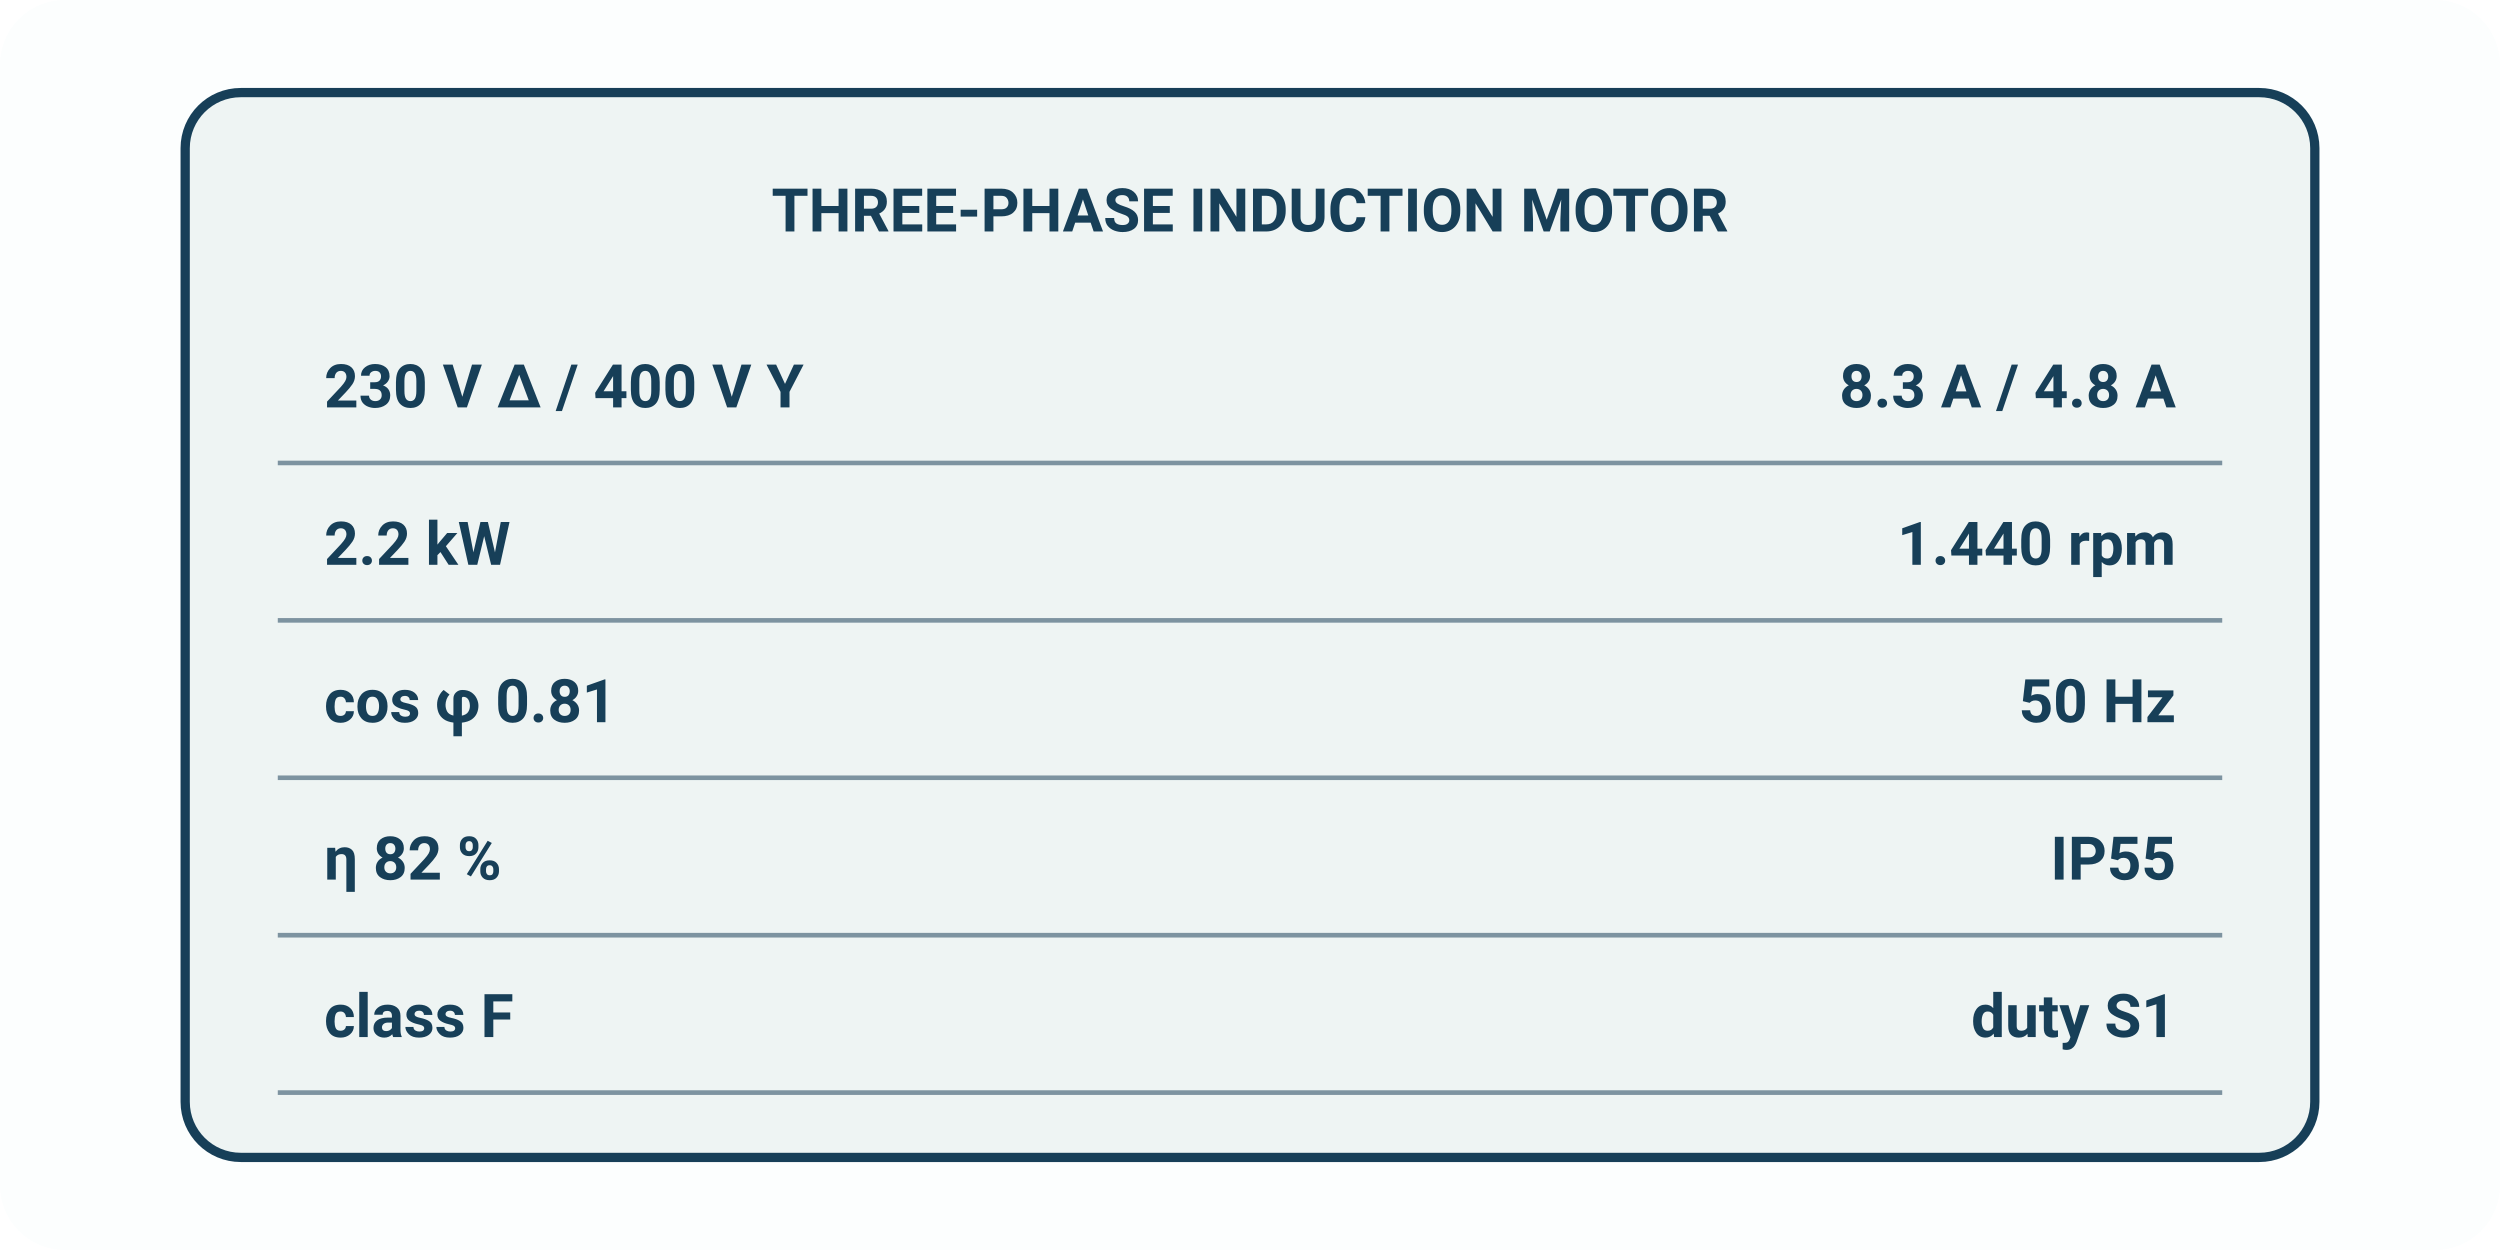
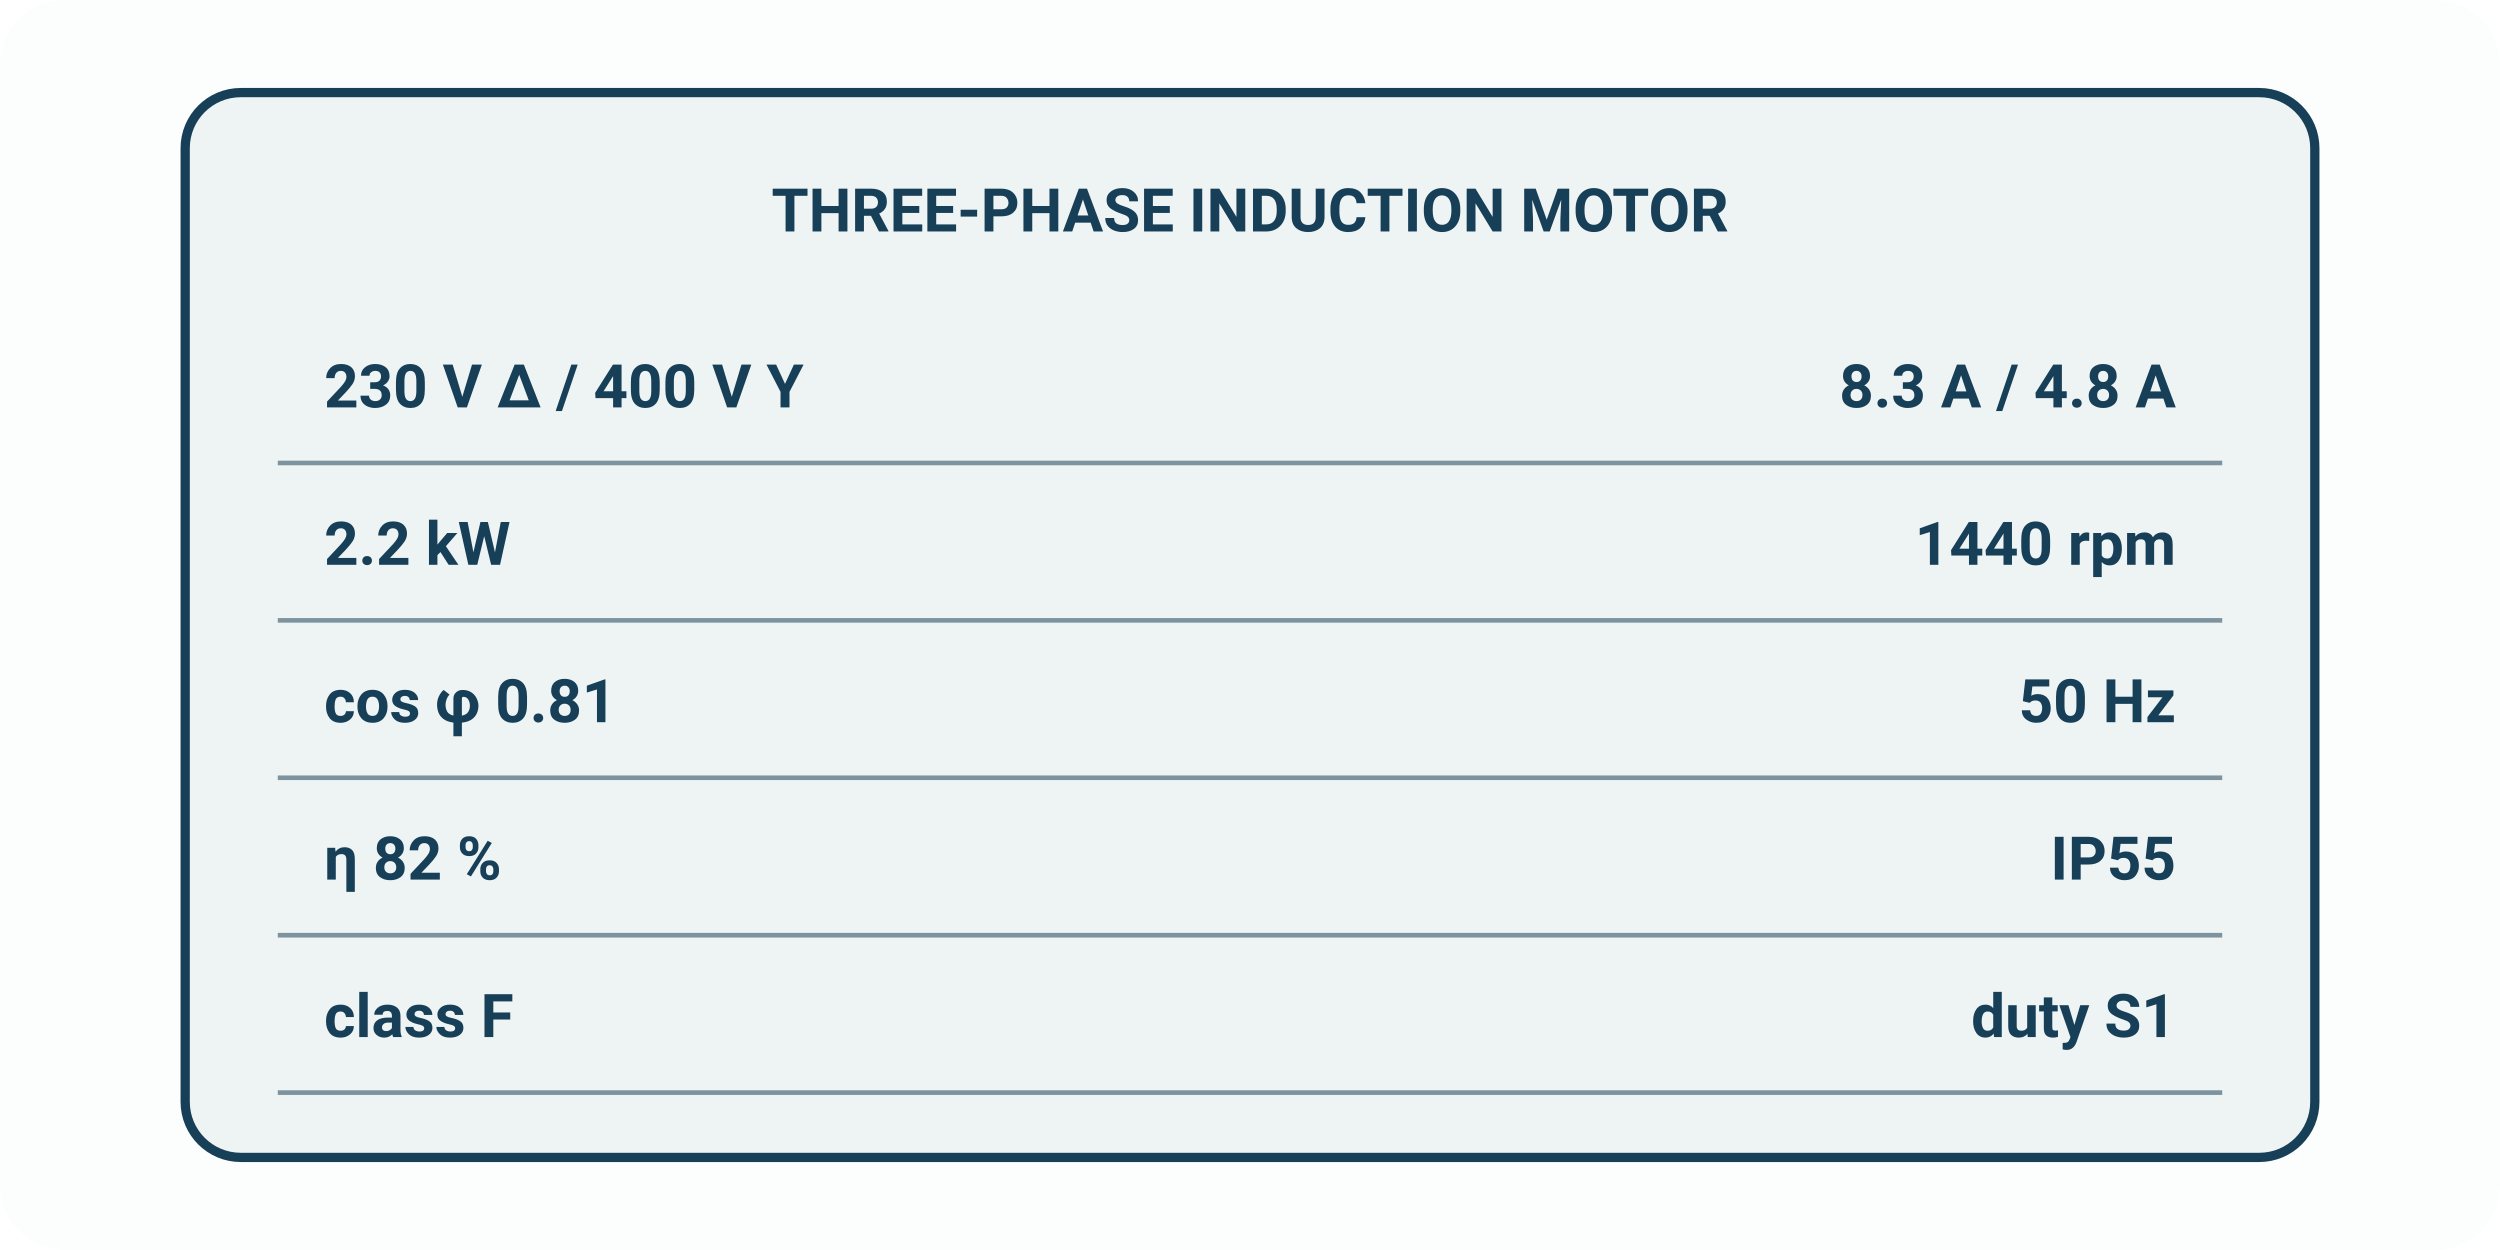
<svg xmlns="http://www.w3.org/2000/svg" viewBox="0 0 540 270" width="540" height="270" role="img" font-family="system-ui, -apple-system, Segoe UI, Roboto, sans-serif">
  <rect width="540" height="270" rx="14" fill="#fcfefe" />
  <rect x="40" y="20" width="460" height="230" rx="12" fill="#eef4f3" stroke="#173f58" stroke-width="2" />
  <text x="270" y="50" text-anchor="middle" font-size="13" font-weight="700" fill="#173f58">THREE-PHASE INDUCTION MOTOR</text>
  <text x="70" y="88" text-anchor="start" font-size="13" font-weight="600" fill="#173f58">230 V Δ / 400 V Y</text>
  <text x="470" y="88" text-anchor="end" font-size="13" font-weight="600" fill="#173f58">8.3 A / 4.8 A</text>
  <polyline points="60,100 480,100" fill="none" stroke="#7d93a0" stroke-width="1" stroke-linejoin="round" />
  <text x="70" y="122" text-anchor="start" font-size="13" font-weight="600" fill="#173f58">2.2 kW</text>
-   <text x="470" y="122" text-anchor="end" font-size="13" font-weight="600" fill="#173f58">1.440 rpm</text>
+   <text x="470" y="122" text-anchor="end" font-size="13" font-weight="600" fill="#173f58">1440 rpm</text>
  <polyline points="60,134 480,134" fill="none" stroke="#7d93a0" stroke-width="1" stroke-linejoin="round" />
  <text x="70" y="156" text-anchor="start" font-size="13" font-weight="600" fill="#173f58">cos φ 0.81</text>
  <text x="470" y="156" text-anchor="end" font-size="13" font-weight="600" fill="#173f58">50 Hz</text>
  <polyline points="60,168 480,168" fill="none" stroke="#7d93a0" stroke-width="1" stroke-linejoin="round" />
  <text x="70" y="190" text-anchor="start" font-size="13" font-weight="600" fill="#173f58">η 82 %</text>
  <text x="470" y="190" text-anchor="end" font-size="13" font-weight="600" fill="#173f58">IP55</text>
  <polyline points="60,202 480,202" fill="none" stroke="#7d93a0" stroke-width="1" stroke-linejoin="round" />
  <text x="70" y="224" text-anchor="start" font-size="13" font-weight="600" fill="#173f58">class F</text>
  <text x="470" y="224" text-anchor="end" font-size="13" font-weight="600" fill="#173f58">duty S1</text>
  <polyline points="60,236 480,236" fill="none" stroke="#7d93a0" stroke-width="1" stroke-linejoin="round" />
</svg>
